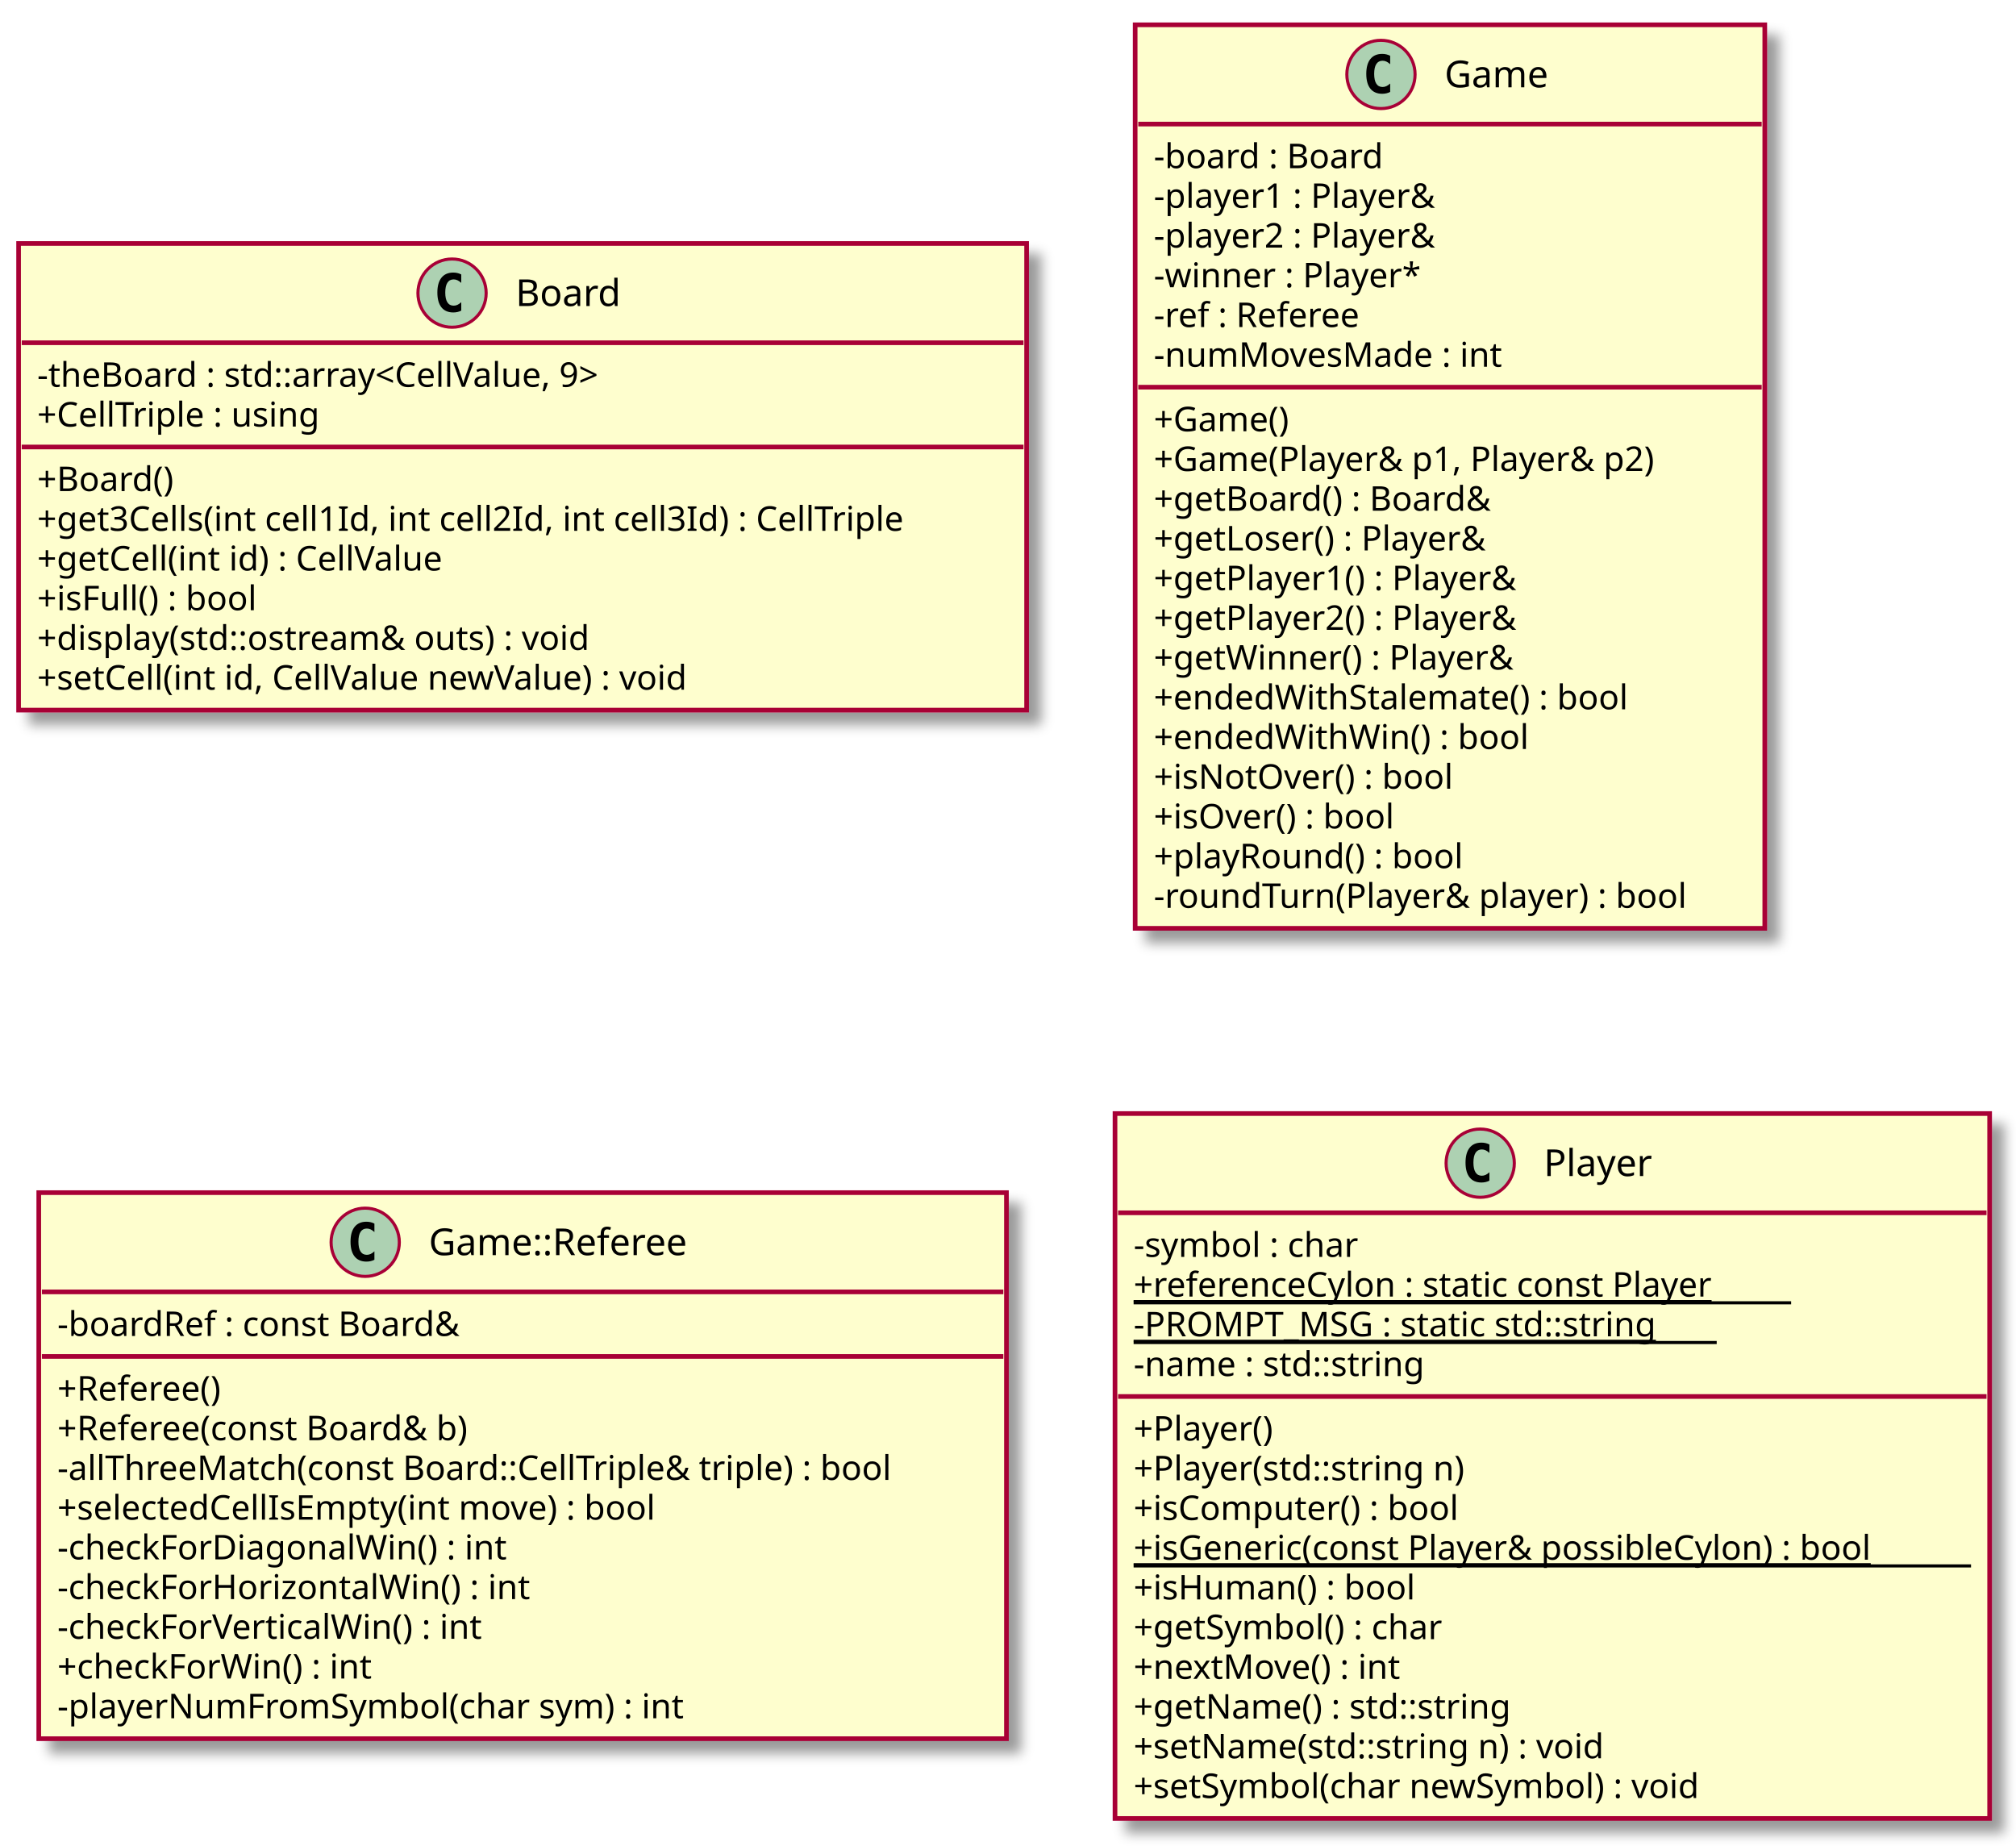
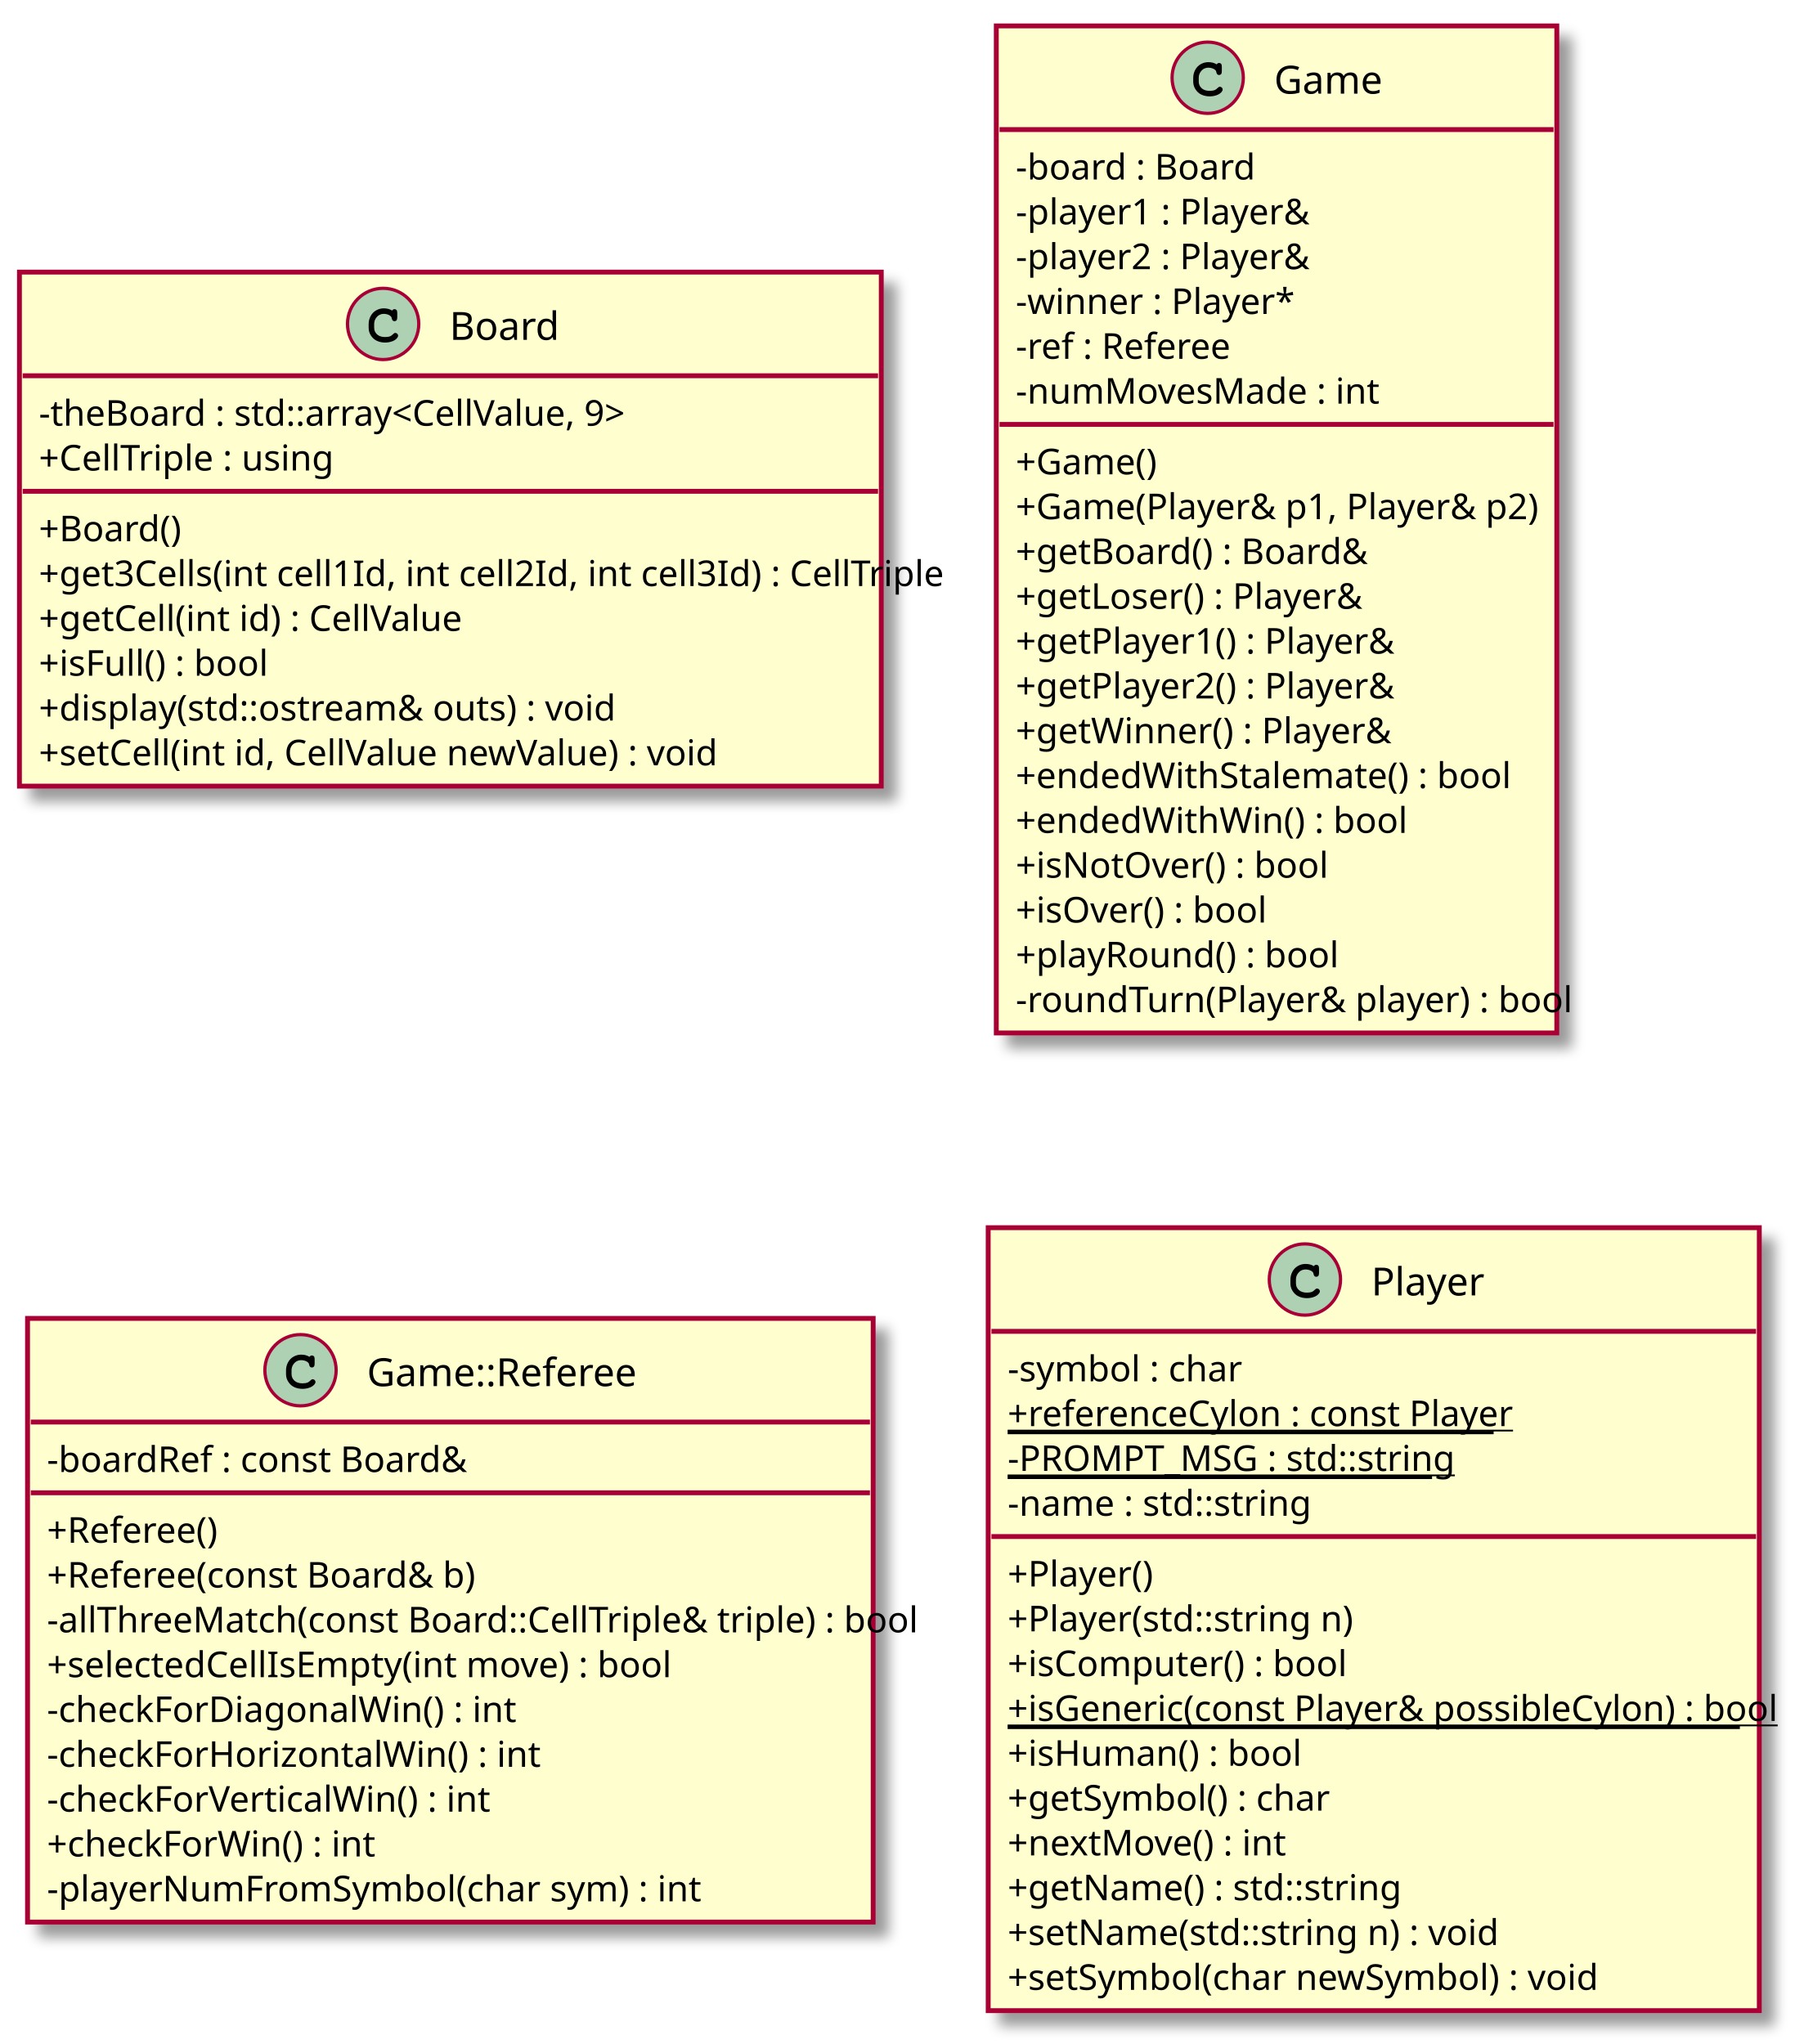
- <svg xmlns="http://www.w3.org/2000/svg" height="595px" style="width:650px;height:595px;" version="1.1" viewBox="0 0 650 595" width="650px">
+ <svg xmlns="http://www.w3.org/2000/svg" contentScriptType="application/ecmascript" contentStyleType="text/css" height="631px" preserveAspectRatio="none" style="width:554px;height:631px;" version="1.1" viewBox="0 0 554 631" width="554px" zoomAndPan="magnify">
  <defs>
-     <filter height="300%" id="f1" width="300%" x="-1" y="-1">
+     <filter height="300%" id="fbrv9eny5mhzy" width="300%" x="-1" y="-1">
      <feGaussianBlur result="blurOut" stdDeviation="2.0" />
      <feColorMatrix in="blurOut" result="blurOut2" type="matrix" values="0 0 0 0 0 0 0 0 0 0 0 0 0 0 0 0 0 0 .4 0" />
      <feOffset dx="4.0" dy="4.0" in="blurOut2" result="blurOut3" />
      <feBlend in="SourceGraphic" in2="blurOut3" mode="normal" />
    </filter>
  </defs>
  <g>
-     <rect fill="#FEFECE" filter="url(#f1)" height="150.438" style="stroke: #A80036; stroke-width: 1.5;" width="325" x="6" y="78.5" />
-     <ellipse cx="145.75" cy="94.5" fill="#ADD1B2" rx="11" ry="11" style="stroke: #A80036; stroke-width: 1.0;" />
-     <path d="M148.719,100.141 Q148.141,100.438 147.5,100.586 Q146.859,100.734 146.156,100.734 Q143.656,100.734 142.336,99.086 Q141.016,97.438 141.016,94.312 Q141.016,91.188 142.336,89.531 Q143.656,87.875 146.156,87.875 Q146.859,87.875 147.508,88.031 Q148.156,88.188 148.719,88.484 L148.719,91.203 Q148.094,90.625 147.5,90.352 Q146.906,90.078 146.281,90.078 Q144.938,90.078 144.25,91.148 Q143.562,92.219 143.562,94.312 Q143.562,96.406 144.25,97.477 Q144.938,98.547 146.281,98.547 Q146.906,98.547 147.5,98.273 Q148.094,98 148.719,97.422 L148.719,100.141 Z " />
-     <text fill="#000000" font-family="sans-serif" font-size="12" lengthAdjust="spacingAndGlyphs" textLength="37" x="166.25" y="98.654">Board</text>
-     <line style="stroke: #A80036; stroke-width: 1.5;" x1="7" x2="330" y1="110.5" y2="110.5" />
-     <text fill="#000000" font-family="sans-serif" font-size="11" lengthAdjust="spacingAndGlyphs" textLength="209" x="12" y="124.71">-theBoard : std::array&lt;CellValue, 9&gt;</text>
-     <text fill="#000000" font-family="sans-serif" font-size="11" lengthAdjust="spacingAndGlyphs" textLength="105" x="12" y="137.515">+CellTriple : using</text>
-     <line style="stroke: #A80036; stroke-width: 1.5;" x1="7" x2="330" y1="144.109" y2="144.109" />
-     <text fill="#000000" font-family="sans-serif" font-size="11" lengthAdjust="spacingAndGlyphs" textLength="51" x="12" y="158.32">+Board()</text>
-     <text fill="#000000" font-family="sans-serif" font-size="11" lengthAdjust="spacingAndGlyphs" textLength="313" x="12" y="171.125">+get3Cells(int cell1Id, int cell2Id, int cell3Id) : CellTriple</text>
-     <text fill="#000000" font-family="sans-serif" font-size="11" lengthAdjust="spacingAndGlyphs" textLength="148" x="12" y="183.929">+getCell(int id) : CellValue</text>
-     <text fill="#000000" font-family="sans-serif" font-size="11" lengthAdjust="spacingAndGlyphs" textLength="82" x="12" y="196.734">+isFull() : bool</text>
-     <text fill="#000000" font-family="sans-serif" font-size="11" lengthAdjust="spacingAndGlyphs" textLength="205" x="12" y="209.539">+display(std::ostream&amp; outs) : void</text>
-     <text fill="#000000" font-family="sans-serif" font-size="11" lengthAdjust="spacingAndGlyphs" textLength="237" x="12" y="222.343">+setCell(int id, CellValue newValue) : void</text>
-     <rect fill="#FEFECE" filter="url(#f1)" height="291.289" style="stroke: #A80036; stroke-width: 1.5;" width="203" x="366" y="8" />
-     <ellipse cx="445.25" cy="24" fill="#ADD1B2" rx="11" ry="11" style="stroke: #A80036; stroke-width: 1.0;" />
-     <path d="M448.219,29.641 Q447.641,29.938 447,30.086 Q446.359,30.234 445.656,30.234 Q443.156,30.234 441.836,28.586 Q440.516,26.938 440.516,23.812 Q440.516,20.688 441.836,19.031 Q443.156,17.375 445.656,17.375 Q446.359,17.375 447.008,17.531 Q447.656,17.688 448.219,17.984 L448.219,20.703 Q447.594,20.125 447,19.852 Q446.406,19.578 445.781,19.578 Q444.438,19.578 443.75,20.648 Q443.062,21.719 443.062,23.812 Q443.062,25.906 443.75,26.977 Q444.438,28.047 445.781,28.047 Q446.406,28.047 447,27.773 Q447.594,27.5 448.219,26.922 L448.219,29.641 Z " />
-     <text fill="#000000" font-family="sans-serif" font-size="12" lengthAdjust="spacingAndGlyphs" textLength="36" x="465.75" y="28.154">Game</text>
-     <line style="stroke: #A80036; stroke-width: 1.5;" x1="367" x2="568" y1="40" y2="40" />
-     <text fill="#000000" font-family="sans-serif" font-size="11" lengthAdjust="spacingAndGlyphs" textLength="83" x="372" y="54.21">-board : Board</text>
-     <text fill="#000000" font-family="sans-serif" font-size="11" lengthAdjust="spacingAndGlyphs" textLength="103" x="372" y="67.015">-player1 : Player&amp;</text>
-     <text fill="#000000" font-family="sans-serif" font-size="11" lengthAdjust="spacingAndGlyphs" textLength="103" x="372" y="79.82">-player2 : Player&amp;</text>
-     <text fill="#000000" font-family="sans-serif" font-size="11" lengthAdjust="spacingAndGlyphs" textLength="95" x="372" y="92.624">-winner : Player*</text>
-     <text fill="#000000" font-family="sans-serif" font-size="11" lengthAdjust="spacingAndGlyphs" textLength="76" x="372" y="105.429">-ref : Referee</text>
-     <text fill="#000000" font-family="sans-serif" font-size="11" lengthAdjust="spacingAndGlyphs" textLength="121" x="372" y="118.234">-numMovesMade : int</text>
-     <line style="stroke: #A80036; stroke-width: 1.5;" x1="367" x2="568" y1="124.828" y2="124.828" />
-     <text fill="#000000" font-family="sans-serif" font-size="11" lengthAdjust="spacingAndGlyphs" textLength="51" x="372" y="139.039">+Game()</text>
-     <text fill="#000000" font-family="sans-serif" font-size="11" lengthAdjust="spacingAndGlyphs" textLength="185" x="372" y="151.843">+Game(Player&amp; p1, Player&amp; p2)</text>
-     <text fill="#000000" font-family="sans-serif" font-size="11" lengthAdjust="spacingAndGlyphs" textLength="125" x="372" y="164.648">+getBoard() : Board&amp;</text>
-     <text fill="#000000" font-family="sans-serif" font-size="11" lengthAdjust="spacingAndGlyphs" textLength="124" x="372" y="177.453">+getLoser() : Player&amp;</text>
-     <text fill="#000000" font-family="sans-serif" font-size="11" lengthAdjust="spacingAndGlyphs" textLength="134" x="372" y="190.257">+getPlayer1() : Player&amp;</text>
-     <text fill="#000000" font-family="sans-serif" font-size="11" lengthAdjust="spacingAndGlyphs" textLength="134" x="372" y="203.062">+getPlayer2() : Player&amp;</text>
-     <text fill="#000000" font-family="sans-serif" font-size="11" lengthAdjust="spacingAndGlyphs" textLength="130" x="372" y="215.867">+getWinner() : Player&amp;</text>
-     <text fill="#000000" font-family="sans-serif" font-size="11" lengthAdjust="spacingAndGlyphs" textLength="169" x="372" y="228.671">+endedWithStalemate() : bool</text>
-     <text fill="#000000" font-family="sans-serif" font-size="11" lengthAdjust="spacingAndGlyphs" textLength="130" x="372" y="241.476">+endedWithWin() : bool</text>
-     <text fill="#000000" font-family="sans-serif" font-size="11" lengthAdjust="spacingAndGlyphs" textLength="109" x="372" y="254.281">+isNotOver() : bool</text>
-     <text fill="#000000" font-family="sans-serif" font-size="11" lengthAdjust="spacingAndGlyphs" textLength="90" x="372" y="267.085">+isOver() : bool</text>
-     <text fill="#000000" font-family="sans-serif" font-size="11" lengthAdjust="spacingAndGlyphs" textLength="111" x="372" y="279.89">+playRound() : bool</text>
-     <text fill="#000000" font-family="sans-serif" font-size="11" lengthAdjust="spacingAndGlyphs" textLength="191" x="372" y="292.695">-roundTurn(Player&amp; player) : bool</text>
-     <rect fill="#FEFECE" filter="url(#f1)" height="176.047" style="stroke: #A80036; stroke-width: 1.5;" width="312" x="12.5" y="384.5" />
-     <ellipse cx="117.75" cy="400.5" fill="#ADD1B2" rx="11" ry="11" style="stroke: #A80036; stroke-width: 1.0;" />
-     <path d="M120.719,406.141 Q120.141,406.438 119.5,406.586 Q118.859,406.734 118.156,406.734 Q115.656,406.734 114.336,405.086 Q113.016,403.438 113.016,400.312 Q113.016,397.188 114.336,395.531 Q115.656,393.875 118.156,393.875 Q118.859,393.875 119.508,394.031 Q120.156,394.188 120.719,394.484 L120.719,397.203 Q120.094,396.625 119.5,396.352 Q118.906,396.078 118.281,396.078 Q116.938,396.078 116.25,397.148 Q115.562,398.219 115.562,400.312 Q115.562,402.406 116.25,403.477 Q116.938,404.547 118.281,404.547 Q118.906,404.547 119.5,404.273 Q120.094,404 120.719,403.422 L120.719,406.141 Z " />
-     <text fill="#000000" font-family="sans-serif" font-size="12" lengthAdjust="spacingAndGlyphs" textLength="93" x="138.25" y="404.654">Game::Referee</text>
-     <line style="stroke: #A80036; stroke-width: 1.5;" x1="13.5" x2="323.5" y1="416.5" y2="416.5" />
-     <text fill="#000000" font-family="sans-serif" font-size="11" lengthAdjust="spacingAndGlyphs" textLength="146" x="18.5" y="430.71">-boardRef : const Board&amp;</text>
-     <line style="stroke: #A80036; stroke-width: 1.5;" x1="13.5" x2="323.5" y1="437.305" y2="437.305" />
-     <text fill="#000000" font-family="sans-serif" font-size="11" lengthAdjust="spacingAndGlyphs" textLength="61" x="18.5" y="451.515">+Referee()</text>
-     <text fill="#000000" font-family="sans-serif" font-size="11" lengthAdjust="spacingAndGlyphs" textLength="151" x="18.5" y="464.32">+Referee(const Board&amp; b)</text>
-     <text fill="#000000" font-family="sans-serif" font-size="11" lengthAdjust="spacingAndGlyphs" textLength="300" x="18.5" y="477.125">-allThreeMatch(const Board::CellTriple&amp; triple) : bool</text>
-     <text fill="#000000" font-family="sans-serif" font-size="11" lengthAdjust="spacingAndGlyphs" textLength="216" x="18.5" y="489.929">+selectedCellIsEmpty(int move) : bool</text>
-     <text fill="#000000" font-family="sans-serif" font-size="11" lengthAdjust="spacingAndGlyphs" textLength="156" x="18.5" y="502.734">-checkForDiagonalWin() : int</text>
-     <text fill="#000000" font-family="sans-serif" font-size="11" lengthAdjust="spacingAndGlyphs" textLength="163" x="18.5" y="515.539">-checkForHorizontalWin() : int</text>
-     <text fill="#000000" font-family="sans-serif" font-size="11" lengthAdjust="spacingAndGlyphs" textLength="149" x="18.5" y="528.343">-checkForVerticalWin() : int</text>
-     <text fill="#000000" font-family="sans-serif" font-size="11" lengthAdjust="spacingAndGlyphs" textLength="112" x="18.5" y="541.148">+checkForWin() : int</text>
-     <text fill="#000000" font-family="sans-serif" font-size="11" lengthAdjust="spacingAndGlyphs" textLength="223" x="18.5" y="553.953">-playerNumFromSymbol(char sym) : int</text>
-     <rect fill="#FEFECE" filter="url(#f1)" height="227.266" style="stroke: #A80036; stroke-width: 1.5;" width="282" x="359.5" y="359" />
-     <ellipse cx="477.25" cy="375" fill="#ADD1B2" rx="11" ry="11" style="stroke: #A80036; stroke-width: 1.0;" />
-     <path d="M480.219,380.641 Q479.641,380.938 479,381.086 Q478.359,381.234 477.656,381.234 Q475.156,381.234 473.836,379.586 Q472.516,377.938 472.516,374.812 Q472.516,371.688 473.836,370.031 Q475.156,368.375 477.656,368.375 Q478.359,368.375 479.008,368.531 Q479.656,368.688 480.219,368.984 L480.219,371.703 Q479.594,371.125 479,370.852 Q478.406,370.578 477.781,370.578 Q476.438,370.578 475.75,371.648 Q475.062,372.719 475.062,374.812 Q475.062,376.906 475.75,377.977 Q476.438,379.047 477.781,379.047 Q478.406,379.047 479,378.773 Q479.594,378.5 480.219,377.922 L480.219,380.641 Z " />
-     <text fill="#000000" font-family="sans-serif" font-size="12" lengthAdjust="spacingAndGlyphs" textLength="38" x="497.75" y="379.154">Player</text>
-     <line style="stroke: #A80036; stroke-width: 1.5;" x1="360.5" x2="640.5" y1="391" y2="391" />
-     <text fill="#000000" font-family="sans-serif" font-size="11" lengthAdjust="spacingAndGlyphs" textLength="82" x="365.5" y="405.21">-symbol : char</text>
-     <text fill="#000000" font-family="sans-serif" font-size="11" lengthAdjust="spacingAndGlyphs" text-decoration="underline" textLength="212" x="365.5" y="418.015">+referenceCylon : static const Player</text>
-     <line style="stroke: #000000; stroke-width: 1.0;" x1="365.5" x2="577.5" y1="420.015" y2="420.015" />
-     <text fill="#000000" font-family="sans-serif" font-size="11" lengthAdjust="spacingAndGlyphs" text-decoration="underline" textLength="188" x="365.5" y="430.82">-PROMPT_MSG : static std::string</text>
-     <line style="stroke: #000000; stroke-width: 1.0;" x1="365.5" x2="553.5" y1="432.82" y2="432.82" />
-     <text fill="#000000" font-family="sans-serif" font-size="11" lengthAdjust="spacingAndGlyphs" textLength="107" x="365.5" y="443.625">-name : std::string</text>
-     <line style="stroke: #A80036; stroke-width: 1.5;" x1="360.5" x2="640.5" y1="450.219" y2="450.219" />
-     <text fill="#000000" font-family="sans-serif" font-size="11" lengthAdjust="spacingAndGlyphs" textLength="52" x="365.5" y="464.429">+Player()</text>
-     <text fill="#000000" font-family="sans-serif" font-size="11" lengthAdjust="spacingAndGlyphs" textLength="122" x="365.5" y="477.234">+Player(std::string n)</text>
-     <text fill="#000000" font-family="sans-serif" font-size="11" lengthAdjust="spacingAndGlyphs" textLength="119" x="365.5" y="490.039">+isComputer() : bool</text>
-     <text fill="#000000" font-family="sans-serif" font-size="11" lengthAdjust="spacingAndGlyphs" text-decoration="underline" textLength="270" x="365.5" y="502.843">+isGeneric(const Player&amp; possibleCylon) : bool</text>
-     <line style="stroke: #000000; stroke-width: 1.0;" x1="365.5" x2="635.5" y1="504.843" y2="504.843" />
-     <text fill="#000000" font-family="sans-serif" font-size="11" lengthAdjust="spacingAndGlyphs" textLength="103" x="365.5" y="515.648">+isHuman() : bool</text>
-     <text fill="#000000" font-family="sans-serif" font-size="11" lengthAdjust="spacingAndGlyphs" textLength="114" x="365.5" y="528.453">+getSymbol() : char</text>
-     <text fill="#000000" font-family="sans-serif" font-size="11" lengthAdjust="spacingAndGlyphs" textLength="96" x="365.5" y="541.257">+nextMove() : int</text>
-     <text fill="#000000" font-family="sans-serif" font-size="11" lengthAdjust="spacingAndGlyphs" textLength="139" x="365.5" y="554.062">+getName() : std::string</text>
-     <text fill="#000000" font-family="sans-serif" font-size="11" lengthAdjust="spacingAndGlyphs" textLength="173" x="365.5" y="566.867">+setName(std::string n) : void</text>
-     <text fill="#000000" font-family="sans-serif" font-size="11" lengthAdjust="spacingAndGlyphs" textLength="206" x="365.5" y="579.671">+setSymbol(char newSymbol) : void</text>
+     <rect fill="#FEFECE" filter="url(#fbrv9eny5mhzy)" height="158.688" id="Board" style="stroke: #A80036; stroke-width: 1.5;" width="266" x="6" y="84" />
+     <ellipse cx="118.25" cy="100" fill="#ADD1B2" rx="11" ry="11" style="stroke: #A80036; stroke-width: 1.0;" />
+     <path d="M121.016,95.875 Q121.172,95.656 121.359,95.547 Q121.547,95.438 121.766,95.438 Q122.141,95.438 122.375,95.695 Q122.609,95.953 122.609,96.562 L122.609,98.016 Q122.609,98.625 122.375,98.891 Q122.141,99.156 121.766,99.156 Q121.422,99.156 121.219,98.953 Q121.016,98.766 120.906,98.25 Q120.859,97.891 120.672,97.703 Q120.344,97.328 119.734,97.109 Q119.125,96.891 118.5,96.891 Q117.734,96.891 117.102,97.219 Q116.469,97.547 115.977,98.297 Q115.484,99.047 115.484,100.078 L115.484,101.172 Q115.484,102.406 116.375,103.227 Q117.266,104.047 118.859,104.047 Q119.797,104.047 120.453,103.797 Q120.844,103.641 121.266,103.203 Q121.531,102.938 121.68,102.859 Q121.828,102.781 122.031,102.781 Q122.359,102.781 122.617,103.039 Q122.875,103.297 122.875,103.641 Q122.875,103.984 122.531,104.391 Q122.031,104.969 121.234,105.297 Q120.156,105.75 118.859,105.75 Q117.344,105.75 116.141,105.125 Q115.156,104.625 114.469,103.555 Q113.781,102.484 113.781,101.203 L113.781,100.047 Q113.781,98.719 114.398,97.57 Q115.016,96.422 116.109,95.805 Q117.203,95.188 118.438,95.188 Q119.172,95.188 119.82,95.352 Q120.469,95.516 121.016,95.875 Z " />
+     <text fill="#000000" font-family="sans-serif" font-size="12" lengthAdjust="spacingAndGlyphs" textLength="33" x="138.75" y="104.91">Board</text>
+     <line style="stroke: #A80036; stroke-width: 1.5;" x1="7" x2="271" y1="116" y2="116" />
+     <text fill="#000000" font-family="sans-serif" font-size="11" lengthAdjust="spacingAndGlyphs" textLength="173" x="12" y="131.419">-theBoard : std::array&lt;CellValue, 9&gt;</text>
+     <text fill="#000000" font-family="sans-serif" font-size="11" lengthAdjust="spacingAndGlyphs" textLength="84" x="12" y="145.255">+CellTriple : using</text>
+     <line style="stroke: #A80036; stroke-width: 1.5;" x1="7" x2="271" y1="151.672" y2="151.672" />
+     <text fill="#000000" font-family="sans-serif" font-size="11" lengthAdjust="spacingAndGlyphs" textLength="43" x="12" y="167.091">+Board()</text>
+     <text fill="#000000" font-family="sans-serif" font-size="11" lengthAdjust="spacingAndGlyphs" textLength="254" x="12" y="180.927">+get3Cells(int cell1Id, int cell2Id, int cell3Id) : CellTriple</text>
+     <text fill="#000000" font-family="sans-serif" font-size="11" lengthAdjust="spacingAndGlyphs" textLength="122" x="12" y="194.763">+getCell(int id) : CellValue</text>
+     <text fill="#000000" font-family="sans-serif" font-size="11" lengthAdjust="spacingAndGlyphs" textLength="67" x="12" y="208.599">+isFull() : bool</text>
+     <text fill="#000000" font-family="sans-serif" font-size="11" lengthAdjust="spacingAndGlyphs" textLength="168" x="12" y="222.435">+display(std::ostream&amp; outs) : void</text>
+     <text fill="#000000" font-family="sans-serif" font-size="11" lengthAdjust="spacingAndGlyphs" textLength="201" x="12" y="236.27">+setCell(int id, CellValue newValue) : void</text>
+     <rect fill="#FEFECE" filter="url(#fbrv9eny5mhzy)" height="310.883" id="Game" style="stroke: #A80036; stroke-width: 1.5;" width="173" x="307.5" y="8" />
+     <ellipse cx="372.75" cy="24" fill="#ADD1B2" rx="11" ry="11" style="stroke: #A80036; stroke-width: 1.0;" />
+     <path d="M375.516,19.875 Q375.672,19.656 375.859,19.547 Q376.047,19.438 376.266,19.438 Q376.641,19.438 376.875,19.695 Q377.109,19.953 377.109,20.562 L377.109,22.016 Q377.109,22.625 376.875,22.891 Q376.641,23.156 376.266,23.156 Q375.922,23.156 375.719,22.953 Q375.516,22.766 375.406,22.25 Q375.359,21.891 375.172,21.703 Q374.844,21.328 374.234,21.109 Q373.625,20.891 373,20.891 Q372.234,20.891 371.602,21.219 Q370.969,21.547 370.477,22.297 Q369.984,23.047 369.984,24.078 L369.984,25.172 Q369.984,26.406 370.875,27.227 Q371.766,28.047 373.359,28.047 Q374.297,28.047 374.953,27.797 Q375.344,27.641 375.766,27.203 Q376.031,26.938 376.18,26.859 Q376.328,26.781 376.531,26.781 Q376.859,26.781 377.117,27.039 Q377.375,27.297 377.375,27.641 Q377.375,27.984 377.031,28.391 Q376.531,28.969 375.734,29.297 Q374.656,29.75 373.359,29.75 Q371.844,29.75 370.641,29.125 Q369.656,28.625 368.969,27.555 Q368.281,26.484 368.281,25.203 L368.281,24.047 Q368.281,22.719 368.898,21.57 Q369.516,20.422 370.609,19.805 Q371.703,19.188 372.938,19.188 Q373.672,19.188 374.32,19.352 Q374.969,19.516 375.516,19.875 Z " />
+     <text fill="#000000" font-family="sans-serif" font-size="12" lengthAdjust="spacingAndGlyphs" textLength="34" x="393.25" y="28.91">Game</text>
+     <line style="stroke: #A80036; stroke-width: 1.5;" x1="308.5" x2="479.5" y1="40" y2="40" />
+     <text fill="#000000" font-family="sans-serif" font-size="11" lengthAdjust="spacingAndGlyphs" textLength="70" x="313.5" y="55.419">-board : Board</text>
+     <text fill="#000000" font-family="sans-serif" font-size="11" lengthAdjust="spacingAndGlyphs" textLength="86" x="313.5" y="69.255">-player1 : Player&amp;</text>
+     <text fill="#000000" font-family="sans-serif" font-size="11" lengthAdjust="spacingAndGlyphs" textLength="86" x="313.5" y="83.091">-player2 : Player&amp;</text>
+     <text fill="#000000" font-family="sans-serif" font-size="11" lengthAdjust="spacingAndGlyphs" textLength="81" x="313.5" y="96.927">-winner : Player*</text>
+     <text fill="#000000" font-family="sans-serif" font-size="11" lengthAdjust="spacingAndGlyphs" textLength="66" x="313.5" y="110.763">-ref : Referee</text>
+     <text fill="#000000" font-family="sans-serif" font-size="11" lengthAdjust="spacingAndGlyphs" textLength="102" x="313.5" y="124.599">-numMovesMade : int</text>
+     <line style="stroke: #A80036; stroke-width: 1.5;" x1="308.5" x2="479.5" y1="131.016" y2="131.016" />
+     <text fill="#000000" font-family="sans-serif" font-size="11" lengthAdjust="spacingAndGlyphs" textLength="42" x="313.5" y="146.435">+Game()</text>
+     <text fill="#000000" font-family="sans-serif" font-size="11" lengthAdjust="spacingAndGlyphs" textLength="152" x="313.5" y="160.27">+Game(Player&amp; p1, Player&amp; p2)</text>
+     <text fill="#000000" font-family="sans-serif" font-size="11" lengthAdjust="spacingAndGlyphs" textLength="103" x="313.5" y="174.106">+getBoard() : Board&amp;</text>
+     <text fill="#000000" font-family="sans-serif" font-size="11" lengthAdjust="spacingAndGlyphs" textLength="103" x="313.5" y="187.942">+getLoser() : Player&amp;</text>
+     <text fill="#000000" font-family="sans-serif" font-size="11" lengthAdjust="spacingAndGlyphs" textLength="111" x="313.5" y="201.778">+getPlayer1() : Player&amp;</text>
+     <text fill="#000000" font-family="sans-serif" font-size="11" lengthAdjust="spacingAndGlyphs" textLength="111" x="313.5" y="215.614">+getPlayer2() : Player&amp;</text>
+     <text fill="#000000" font-family="sans-serif" font-size="11" lengthAdjust="spacingAndGlyphs" textLength="109" x="313.5" y="229.45">+getWinner() : Player&amp;</text>
+     <text fill="#000000" font-family="sans-serif" font-size="11" lengthAdjust="spacingAndGlyphs" textLength="141" x="313.5" y="243.286">+endedWithStalemate() : bool</text>
+     <text fill="#000000" font-family="sans-serif" font-size="11" lengthAdjust="spacingAndGlyphs" textLength="112" x="313.5" y="257.122">+endedWithWin() : bool</text>
+     <text fill="#000000" font-family="sans-serif" font-size="11" lengthAdjust="spacingAndGlyphs" textLength="91" x="313.5" y="270.958">+isNotOver() : bool</text>
+     <text fill="#000000" font-family="sans-serif" font-size="11" lengthAdjust="spacingAndGlyphs" textLength="75" x="313.5" y="284.794">+isOver() : bool</text>
+     <text fill="#000000" font-family="sans-serif" font-size="11" lengthAdjust="spacingAndGlyphs" textLength="94" x="313.5" y="298.63">+playRound() : bool</text>
+     <text fill="#000000" font-family="sans-serif" font-size="11" lengthAdjust="spacingAndGlyphs" textLength="161" x="313.5" y="312.466">-roundTurn(Player&amp; player) : bool</text>
+     <rect fill="#FEFECE" filter="url(#fbrv9eny5mhzy)" height="186.359" id="Game::Referee" style="stroke: #A80036; stroke-width: 1.5;" width="261" x="8.5" y="407" />
+     <ellipse cx="92.75" cy="423" fill="#ADD1B2" rx="11" ry="11" style="stroke: #A80036; stroke-width: 1.0;" />
+     <path d="M95.516,418.875 Q95.672,418.656 95.859,418.547 Q96.047,418.438 96.266,418.438 Q96.641,418.438 96.875,418.695 Q97.109,418.953 97.109,419.562 L97.109,421.016 Q97.109,421.625 96.875,421.891 Q96.641,422.156 96.266,422.156 Q95.922,422.156 95.719,421.953 Q95.516,421.766 95.406,421.25 Q95.359,420.891 95.172,420.703 Q94.844,420.328 94.234,420.109 Q93.625,419.891 93,419.891 Q92.234,419.891 91.602,420.219 Q90.969,420.547 90.477,421.297 Q89.984,422.047 89.984,423.078 L89.984,424.172 Q89.984,425.406 90.875,426.227 Q91.766,427.047 93.359,427.047 Q94.297,427.047 94.953,426.797 Q95.344,426.641 95.766,426.203 Q96.031,425.938 96.18,425.859 Q96.328,425.781 96.531,425.781 Q96.859,425.781 97.117,426.039 Q97.375,426.297 97.375,426.641 Q97.375,426.984 97.031,427.391 Q96.531,427.969 95.734,428.297 Q94.656,428.75 93.359,428.75 Q91.844,428.75 90.641,428.125 Q89.656,427.625 88.969,426.555 Q88.281,425.484 88.281,424.203 L88.281,423.047 Q88.281,421.719 88.898,420.57 Q89.516,419.422 90.609,418.805 Q91.703,418.188 92.938,418.188 Q93.672,418.188 94.32,418.352 Q94.969,418.516 95.516,418.875 Z " />
+     <text fill="#000000" font-family="sans-serif" font-size="12" lengthAdjust="spacingAndGlyphs" textLength="84" x="113.25" y="427.91">Game::Referee</text>
+     <line style="stroke: #A80036; stroke-width: 1.5;" x1="9.5" x2="268.5" y1="439" y2="439" />
+     <text fill="#000000" font-family="sans-serif" font-size="11" lengthAdjust="spacingAndGlyphs" textLength="124" x="14.5" y="454.419">-boardRef : const Board&amp;</text>
+     <line style="stroke: #A80036; stroke-width: 1.5;" x1="9.5" x2="268.5" y1="460.836" y2="460.836" />
+     <text fill="#000000" font-family="sans-serif" font-size="11" lengthAdjust="spacingAndGlyphs" textLength="53" x="14.5" y="476.255">+Referee()</text>
+     <text fill="#000000" font-family="sans-serif" font-size="11" lengthAdjust="spacingAndGlyphs" textLength="128" x="14.5" y="490.091">+Referee(const Board&amp; b)</text>
+     <text fill="#000000" font-family="sans-serif" font-size="11" lengthAdjust="spacingAndGlyphs" textLength="249" x="14.5" y="503.927">-allThreeMatch(const Board::CellTriple&amp; triple) : bool</text>
+     <text fill="#000000" font-family="sans-serif" font-size="11" lengthAdjust="spacingAndGlyphs" textLength="178" x="14.5" y="517.763">+selectedCellIsEmpty(int move) : bool</text>
+     <text fill="#000000" font-family="sans-serif" font-size="11" lengthAdjust="spacingAndGlyphs" textLength="136" x="14.5" y="531.599">-checkForDiagonalWin() : int</text>
+     <text fill="#000000" font-family="sans-serif" font-size="11" lengthAdjust="spacingAndGlyphs" textLength="143" x="14.5" y="545.435">-checkForHorizontalWin() : int</text>
+     <text fill="#000000" font-family="sans-serif" font-size="11" lengthAdjust="spacingAndGlyphs" textLength="132" x="14.5" y="559.27">-checkForVerticalWin() : int</text>
+     <text fill="#000000" font-family="sans-serif" font-size="11" lengthAdjust="spacingAndGlyphs" textLength="97" x="14.5" y="573.106">+checkForWin() : int</text>
+     <text fill="#000000" font-family="sans-serif" font-size="11" lengthAdjust="spacingAndGlyphs" textLength="187" x="14.5" y="586.942">-playerNumFromSymbol(char sym) : int</text>
+     <rect fill="#FEFECE" filter="url(#fbrv9eny5mhzy)" height="241.703" id="Player" style="stroke: #A80036; stroke-width: 1.5;" width="238" x="305" y="379" />
+     <ellipse cx="402.75" cy="395" fill="#ADD1B2" rx="11" ry="11" style="stroke: #A80036; stroke-width: 1.0;" />
+     <path d="M405.516,390.875 Q405.672,390.656 405.859,390.547 Q406.047,390.438 406.266,390.438 Q406.641,390.438 406.875,390.695 Q407.109,390.953 407.109,391.562 L407.109,393.016 Q407.109,393.625 406.875,393.891 Q406.641,394.156 406.266,394.156 Q405.922,394.156 405.719,393.953 Q405.516,393.766 405.406,393.25 Q405.359,392.891 405.172,392.703 Q404.844,392.328 404.234,392.109 Q403.625,391.891 403,391.891 Q402.234,391.891 401.602,392.219 Q400.969,392.547 400.477,393.297 Q399.984,394.047 399.984,395.078 L399.984,396.172 Q399.984,397.406 400.875,398.227 Q401.766,399.047 403.359,399.047 Q404.297,399.047 404.953,398.797 Q405.344,398.641 405.766,398.203 Q406.031,397.938 406.18,397.859 Q406.328,397.781 406.531,397.781 Q406.859,397.781 407.117,398.039 Q407.375,398.297 407.375,398.641 Q407.375,398.984 407.031,399.391 Q406.531,399.969 405.734,400.297 Q404.656,400.75 403.359,400.75 Q401.844,400.75 400.641,400.125 Q399.656,399.625 398.969,398.555 Q398.281,397.484 398.281,396.203 L398.281,395.047 Q398.281,393.719 398.898,392.57 Q399.516,391.422 400.609,390.805 Q401.703,390.188 402.938,390.188 Q403.672,390.188 404.32,390.352 Q404.969,390.516 405.516,390.875 Z " />
+     <text fill="#000000" font-family="sans-serif" font-size="12" lengthAdjust="spacingAndGlyphs" textLength="34" x="423.25" y="399.91">Player</text>
+     <line style="stroke: #A80036; stroke-width: 1.5;" x1="306" x2="542" y1="411" y2="411" />
+     <text fill="#000000" font-family="sans-serif" font-size="11" lengthAdjust="spacingAndGlyphs" textLength="69" x="311" y="426.419">-symbol : char</text>
+     <text fill="#000000" font-family="sans-serif" font-size="11" lengthAdjust="spacingAndGlyphs" text-decoration="underline" textLength="150" x="311" y="440.255">+referenceCylon : const Player</text>
+     <line style="stroke: #000000; stroke-width: 1.0;" x1="311" x2="461" y1="442.255" y2="442.255" />
+     <text fill="#000000" font-family="sans-serif" font-size="11" lengthAdjust="spacingAndGlyphs" text-decoration="underline" textLength="131" x="311" y="454.091">-PROMPT_MSG : std::string</text>
+     <line style="stroke: #000000; stroke-width: 1.0;" x1="311" x2="442" y1="456.091" y2="456.091" />
+     <text fill="#000000" font-family="sans-serif" font-size="11" lengthAdjust="spacingAndGlyphs" textLength="87" x="311" y="467.927">-name : std::string</text>
+     <line style="stroke: #A80036; stroke-width: 1.5;" x1="306" x2="542" y1="474.344" y2="474.344" />
+     <text fill="#000000" font-family="sans-serif" font-size="11" lengthAdjust="spacingAndGlyphs" textLength="44" x="311" y="489.763">+Player()</text>
+     <text fill="#000000" font-family="sans-serif" font-size="11" lengthAdjust="spacingAndGlyphs" textLength="101" x="311" y="503.599">+Player(std::string n)</text>
+     <text fill="#000000" font-family="sans-serif" font-size="11" lengthAdjust="spacingAndGlyphs" textLength="97" x="311" y="517.435">+isComputer() : bool</text>
+     <text fill="#000000" font-family="sans-serif" font-size="11" lengthAdjust="spacingAndGlyphs" text-decoration="underline" textLength="226" x="311" y="531.27">+isGeneric(const Player&amp; possibleCylon) : bool</text>
+     <line style="stroke: #000000; stroke-width: 1.0;" x1="311" x2="537" y1="533.27" y2="533.27" />
+     <text fill="#000000" font-family="sans-serif" font-size="11" lengthAdjust="spacingAndGlyphs" textLength="84" x="311" y="545.106">+isHuman() : bool</text>
+     <text fill="#000000" font-family="sans-serif" font-size="11" lengthAdjust="spacingAndGlyphs" textLength="95" x="311" y="558.942">+getSymbol() : char</text>
+     <text fill="#000000" font-family="sans-serif" font-size="11" lengthAdjust="spacingAndGlyphs" textLength="81" x="311" y="572.778">+nextMove() : int</text>
+     <text fill="#000000" font-family="sans-serif" font-size="11" lengthAdjust="spacingAndGlyphs" textLength="113" x="311" y="586.614">+getName() : std::string</text>
+     <text fill="#000000" font-family="sans-serif" font-size="11" lengthAdjust="spacingAndGlyphs" textLength="142" x="311" y="600.45">+setName(std::string n) : void</text>
+     <text fill="#000000" font-family="sans-serif" font-size="11" lengthAdjust="spacingAndGlyphs" textLength="175" x="311" y="614.286">+setSymbol(char newSymbol) : void</text>
  </g>
</svg>
